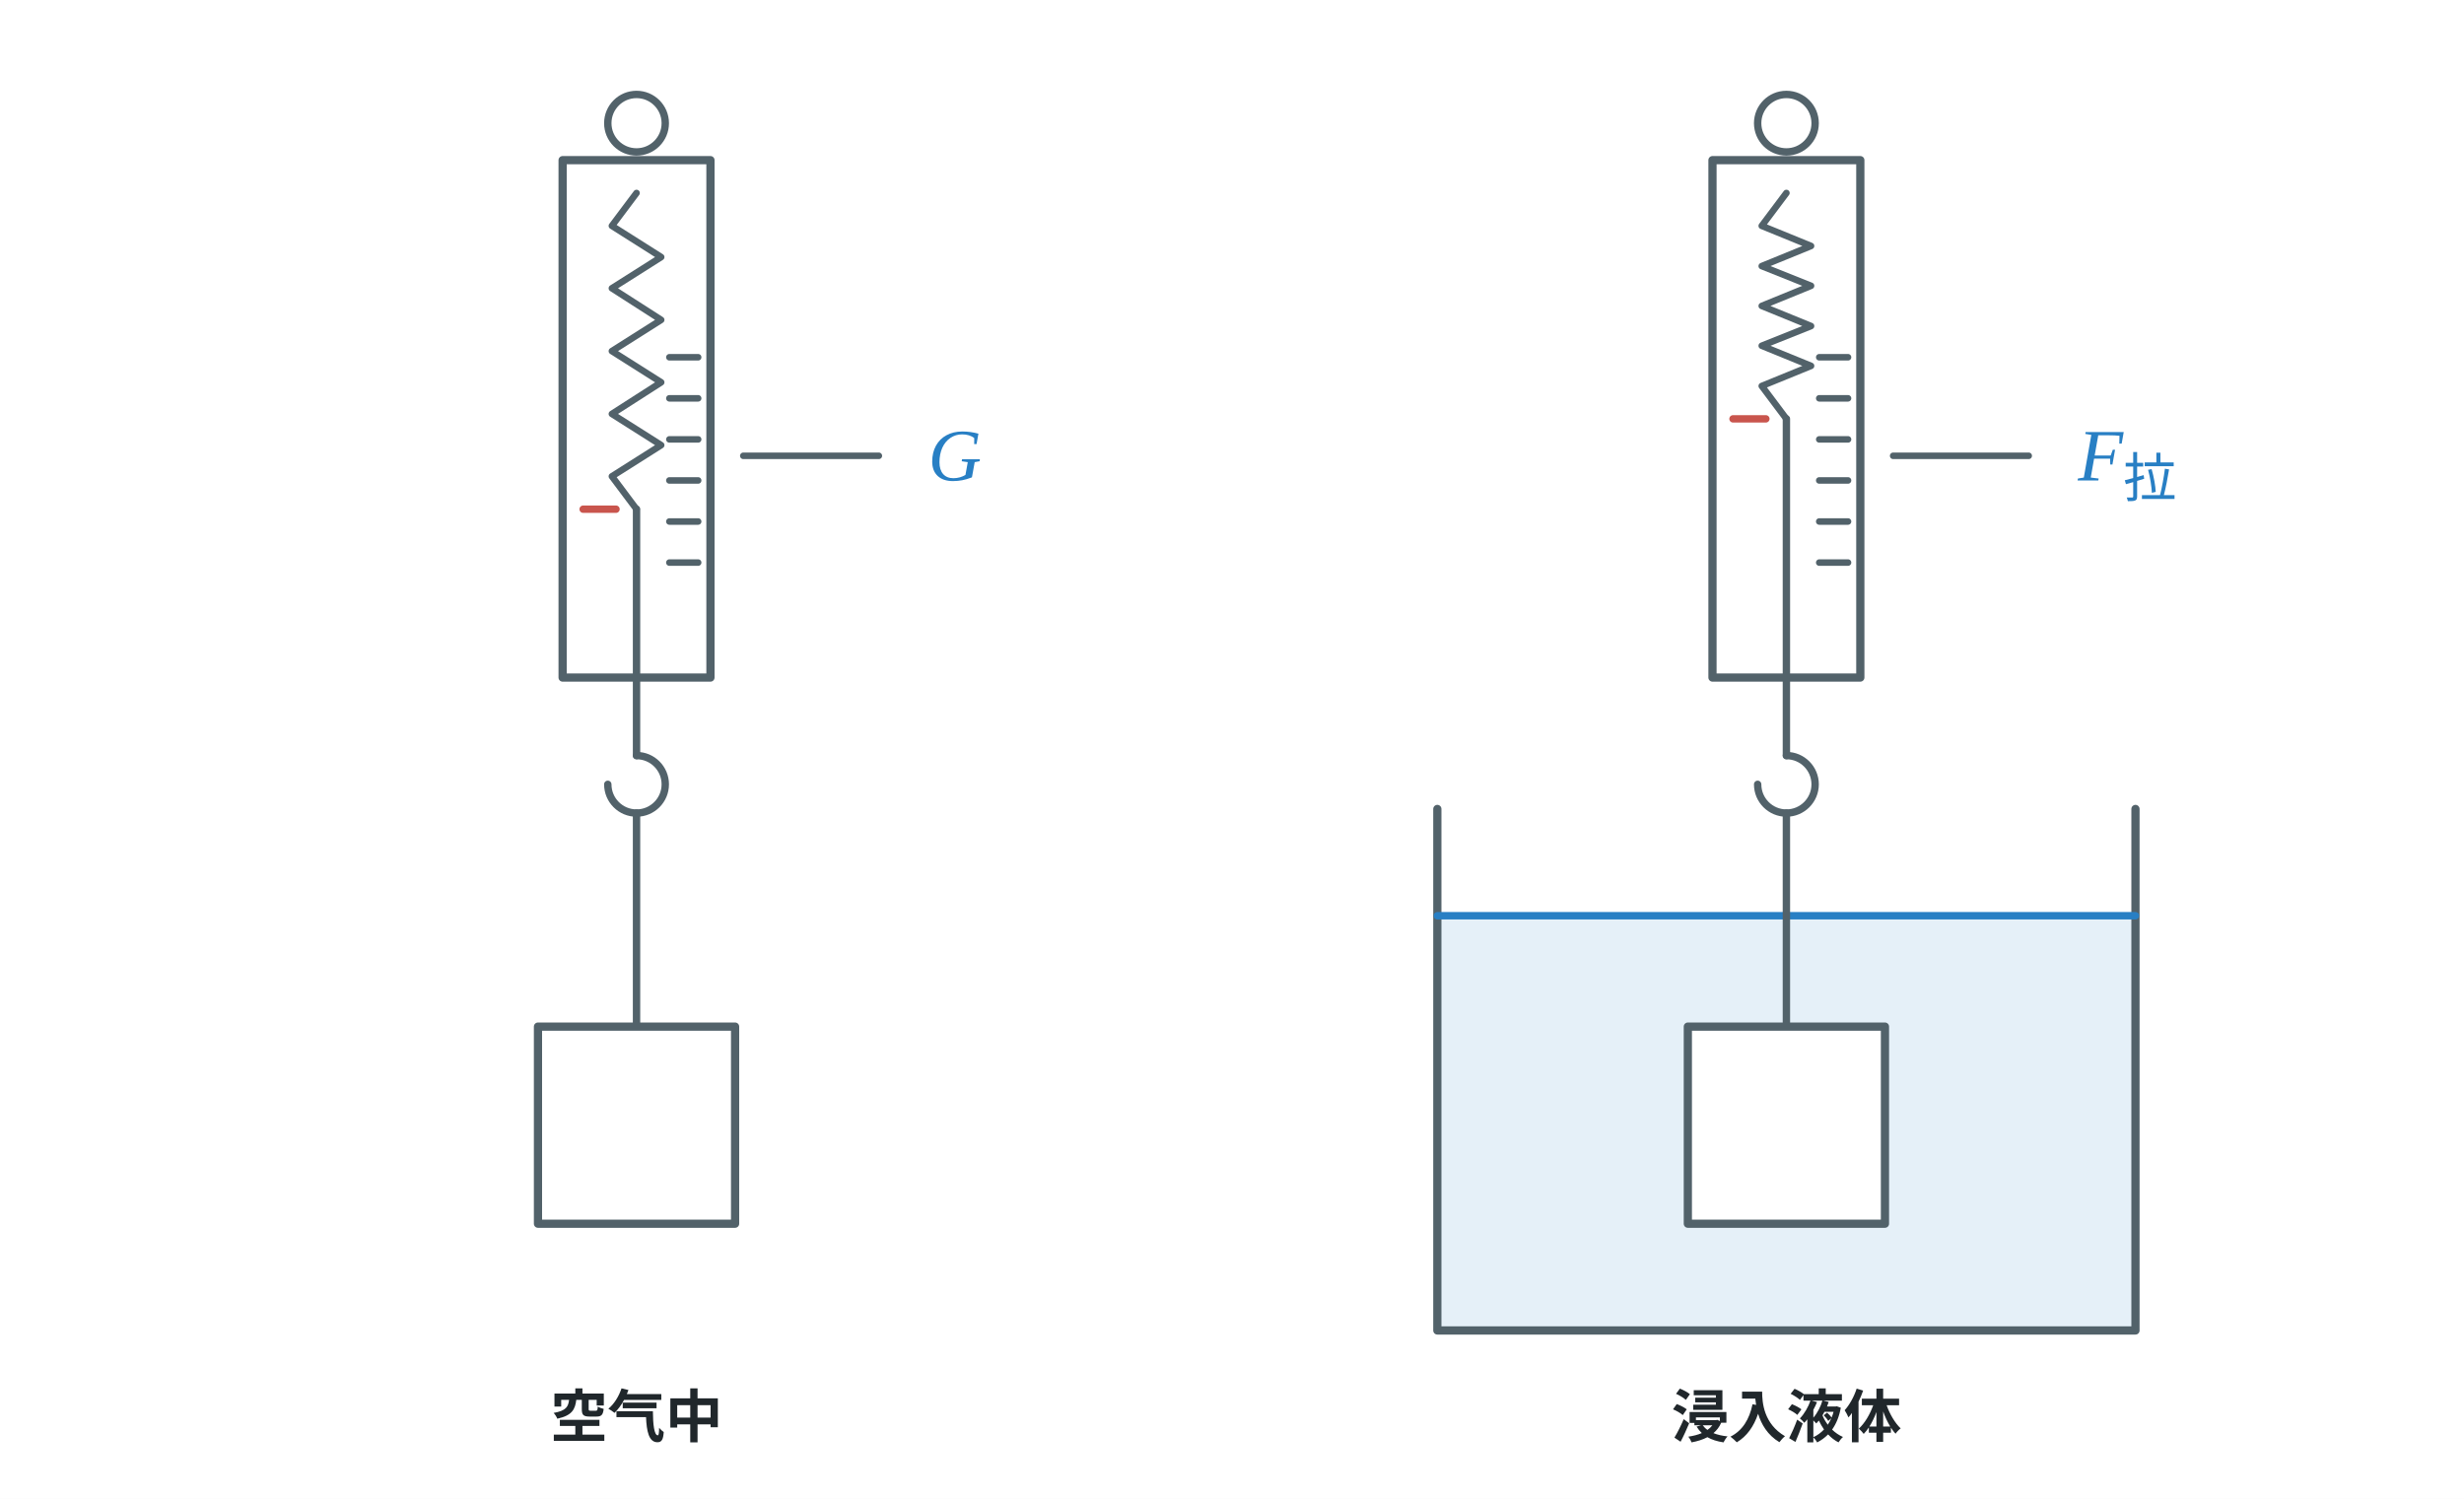
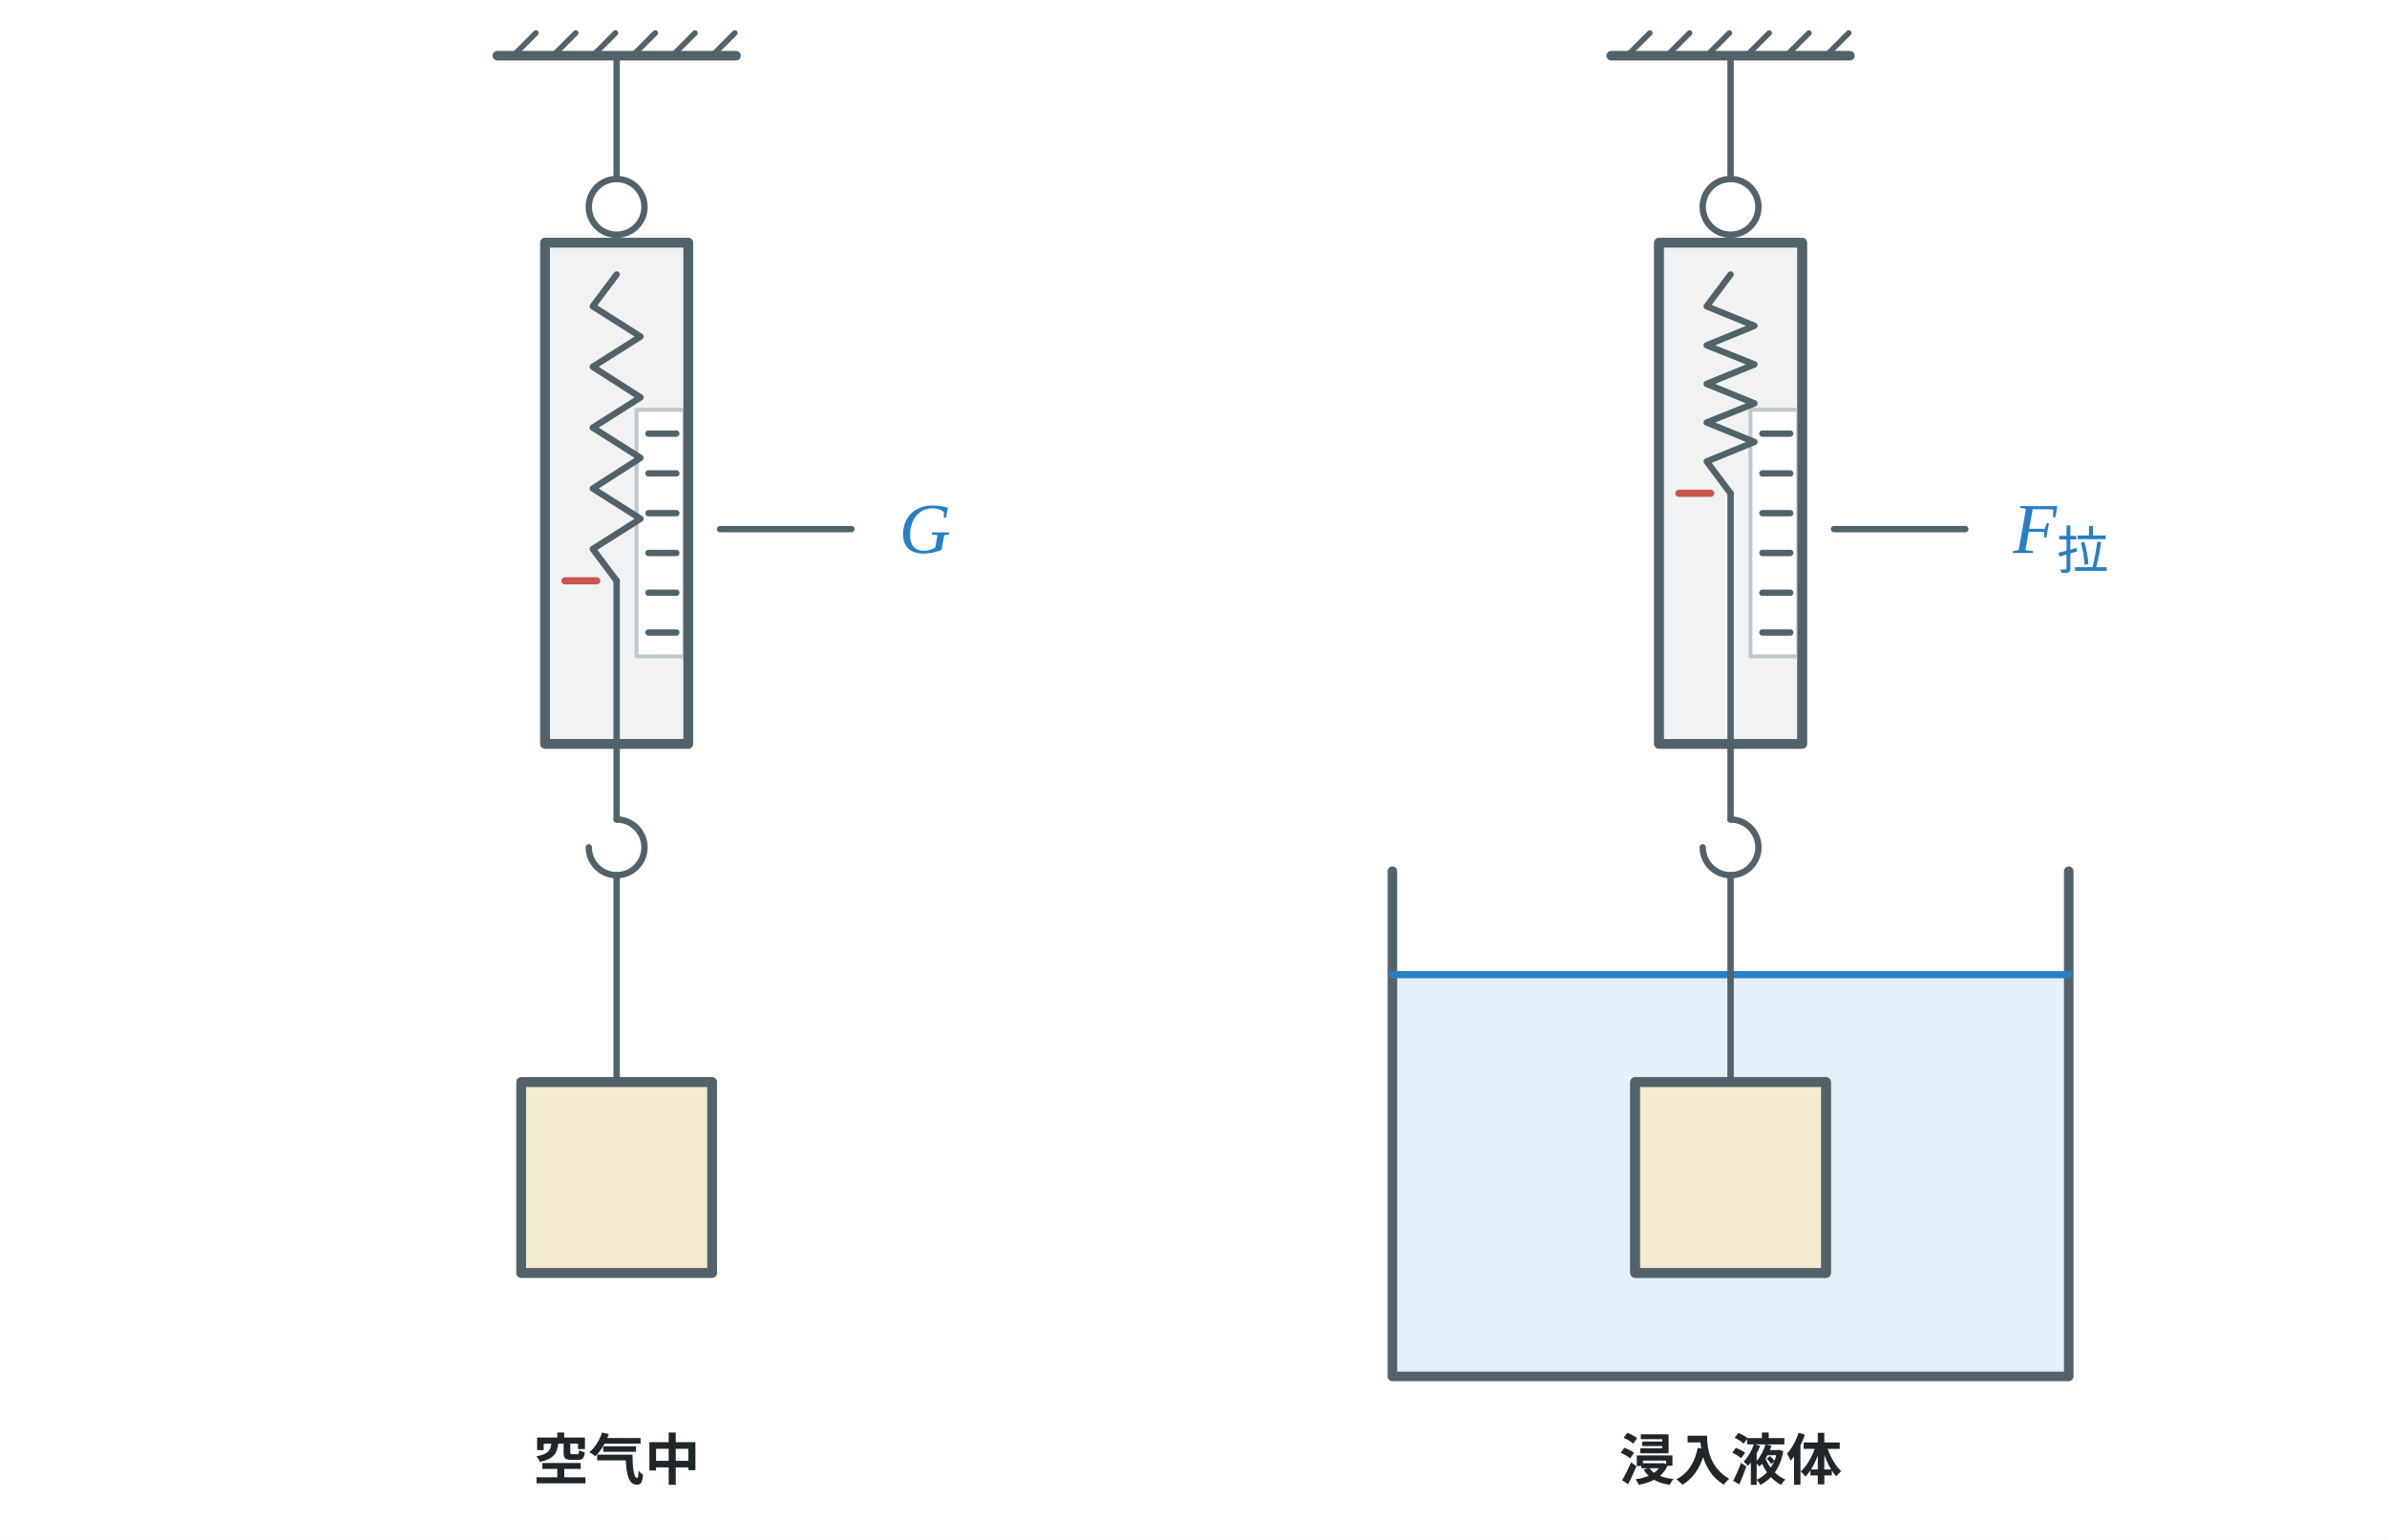
- <svg xmlns="http://www.w3.org/2000/svg" viewBox="0 0 600 365" fill="none" stroke-linecap="round" stroke-linejoin="round" role="img" aria-labelledby="opt-a-buoyancy-weighing-t opt-a-buoyancy-weighing-d">
+ <svg xmlns="http://www.w3.org/2000/svg" viewBox="0 0 600 387" fill="none" stroke-linecap="round" stroke-linejoin="round" role="img" aria-labelledby="opt-a-buoyancy-weighing-t opt-a-buoyancy-weighing-d">
  <style>.opt-a-buoyancy-weighing-lb{font:600 14px -apple-system,"PingFang SC",sans-serif;stroke:none}.opt-a-buoyancy-weighing-sy{font:italic 18px "Times New Roman",Times,serif;stroke:none}</style>
-   <rect width="600" height="365" fill="#fff" stroke="none" />
-   <circle cx="155" cy="30" r="7" fill="#fff" stroke="#52626a" stroke-width="1.8" />
-   <rect x="137" y="39" width="36" height="126" rx="0" fill="#fff" stroke="#52626a" stroke-width="2" />
-   <path d="M155 47L149 55L161 62.6L149 70.2L161 77.9L149 85.5L161 93.1L149 100.8L161 108.4L149 116L155 124" stroke="#52626a" stroke-width="1.6" fill="none" stroke-linejoin="round" />
-   <path d="M155 124L155 184" stroke="#52626a" stroke-width="1.8" stroke-linecap="round" />
-   <path d="M163 87L170 87" stroke="#52626a" stroke-width="1.6" stroke-linecap="round" />
-   <path d="M163 97L170 97" stroke="#52626a" stroke-width="1.6" stroke-linecap="round" />
-   <path d="M163 107L170 107" stroke="#52626a" stroke-width="1.6" stroke-linecap="round" />
-   <path d="M163 117L170 117" stroke="#52626a" stroke-width="1.6" stroke-linecap="round" />
-   <path d="M163 127L170 127" stroke="#52626a" stroke-width="1.6" stroke-linecap="round" />
-   <path d="M163 137L170 137" stroke="#52626a" stroke-width="1.6" stroke-linecap="round" />
-   <path d="M142 124L150 124" stroke="#c9554d" stroke-width="1.8" stroke-linecap="round" />
-   <path d="M155 184a7 7 0 1 1 -7 7" stroke="#52626a" stroke-width="1.8" fill="none" />
-   <path d="M155 198L155 250" stroke="#52626a" stroke-width="1.8" stroke-linecap="round" />
-   <rect x="131" y="250" width="48" height="48" rx="0" fill="#fff" stroke="#52626a" stroke-width="2" />
-   <path d="M181 111L214 111" stroke="#52626a" stroke-width="1.6" stroke-linecap="round" />
-   <text class="opt-a-buoyancy-weighing-sy" x="226" y="117" text-anchor="start" style="fill:#287fc4;font-size:18px">G</text>
-   <text class="opt-a-buoyancy-weighing-lb" x="155" y="350" text-anchor="middle" style="fill:#20272b;font-size:14px;font-weight:600">空气中</text>
-   <circle cx="435" cy="30" r="7" fill="#fff" stroke="#52626a" stroke-width="1.8" />
-   <rect x="417" y="39" width="36" height="126" rx="0" fill="#fff" stroke="#52626a" stroke-width="2" />
-   <path d="M435 47L429 55L441 59.9L429 64.8L441 69.6L429 74.5L441 79.4L429 84.2L441 89.1L429 94L435 102" stroke="#52626a" stroke-width="1.6" fill="none" stroke-linejoin="round" />
-   <path d="M435 102L435 184" stroke="#52626a" stroke-width="1.8" stroke-linecap="round" />
-   <path d="M443 87L450 87" stroke="#52626a" stroke-width="1.6" stroke-linecap="round" />
-   <path d="M443 97L450 97" stroke="#52626a" stroke-width="1.6" stroke-linecap="round" />
-   <path d="M443 107L450 107" stroke="#52626a" stroke-width="1.6" stroke-linecap="round" />
-   <path d="M443 117L450 117" stroke="#52626a" stroke-width="1.6" stroke-linecap="round" />
-   <path d="M443 127L450 127" stroke="#52626a" stroke-width="1.6" stroke-linecap="round" />
-   <path d="M443 137L450 137" stroke="#52626a" stroke-width="1.6" stroke-linecap="round" />
-   <path d="M422 102L430 102" stroke="#c9554d" stroke-width="1.8" stroke-linecap="round" />
-   <path d="M435 184a7 7 0 1 1 -7 7" stroke="#52626a" stroke-width="1.8" fill="none" />
-   <rect x="350" y="223" width="170" height="101" fill="#287fc4" fill-opacity="0.12" stroke="none" />
-   <path d="M350 197L350 324L520 324L520 197" stroke="#52626a" stroke-width="2" fill="none" stroke-linejoin="round" />
-   <path d="M350 223L520 223" stroke="#287fc4" stroke-width="1.8" stroke-linecap="round" />
-   <path d="M435 198L435 250" stroke="#52626a" stroke-width="1.8" stroke-linecap="round" />
-   <rect x="411" y="250" width="48" height="48" rx="0" fill="#fff" stroke="#52626a" stroke-width="2" />
-   <path d="M461 111L494 111" stroke="#52626a" stroke-width="1.6" stroke-linecap="round" />
-   <text class="opt-a-buoyancy-weighing-sy" x="506" y="117" text-anchor="start" style="fill:#287fc4;font-size:18px">F<tspan font-size="13" dy="4" font-style="normal">拉</tspan>
+   <rect width="600" height="387" fill="#fff" stroke="none" />
+   <path d="M129 14L134.7 8.3" stroke="#52626a" stroke-width="1.4" stroke-linecap="round" />
+   <path d="M139 14L144.7 8.3" stroke="#52626a" stroke-width="1.4" stroke-linecap="round" />
+   <path d="M149 14L154.7 8.3" stroke="#52626a" stroke-width="1.4" stroke-linecap="round" />
+   <path d="M159 14L164.7 8.3" stroke="#52626a" stroke-width="1.4" stroke-linecap="round" />
+   <path d="M169 14L174.7 8.3" stroke="#52626a" stroke-width="1.4" stroke-linecap="round" />
+   <path d="M179 14L184.7 8.3" stroke="#52626a" stroke-width="1.4" stroke-linecap="round" />
+   <path d="M125 14L185 14" stroke="#52626a" stroke-width="2.4" stroke-linecap="round" />
+   <path d="M155 14L155 45" stroke="#52626a" stroke-width="1.6" stroke-linecap="round" />
+   <circle cx="155" cy="52" r="7" fill="none" stroke="#52626a" stroke-width="1.6" />
+   <rect x="137" y="61" width="36" height="126" rx="0" fill="#fff" stroke="#52626a" stroke-width="2.4" />
+   <rect x="137" y="61" width="36" height="126" fill="#52626a" fill-opacity="0.08" stroke="none" />
+   <rect x="160" y="103" width="12" height="62" rx="0" fill="#fff" stroke="#bec9ce" stroke-width="1" />
+   <rect x="137" y="61" width="36" height="126" rx="0" fill="none" stroke="#52626a" stroke-width="2.4" />
+   <path d="M155 69L149 77L161 84.6L149 92.2L161 99.9L149 107.5L161 115.1L149 122.8L161 130.4L149 138L155 146" stroke="#52626a" stroke-width="1.6" fill="none" stroke-linejoin="round" />
+   <path d="M155 146L155 206" stroke="#52626a" stroke-width="1.6" stroke-linecap="round" />
+   <path d="M163 109L170 109" stroke="#52626a" stroke-width="1.6" stroke-linecap="round" />
+   <path d="M163 119L170 119" stroke="#52626a" stroke-width="1.6" stroke-linecap="round" />
+   <path d="M163 129L170 129" stroke="#52626a" stroke-width="1.6" stroke-linecap="round" />
+   <path d="M163 139L170 139" stroke="#52626a" stroke-width="1.6" stroke-linecap="round" />
+   <path d="M163 149L170 149" stroke="#52626a" stroke-width="1.6" stroke-linecap="round" />
+   <path d="M163 159L170 159" stroke="#52626a" stroke-width="1.6" stroke-linecap="round" />
+   <path d="M142 146L150 146" stroke="#c9554d" stroke-width="1.8" stroke-linecap="round" />
+   <path d="M155 206a7 7 0 1 1 -7 7" stroke="#52626a" stroke-width="1.6" fill="none" />
+   <path d="M155 220L155 272" stroke="#52626a" stroke-width="1.6" stroke-linecap="round" />
+   <rect x="131" y="272" width="48" height="48" rx="0" fill="#fff" stroke="#52626a" stroke-width="2.4" />
+   <rect x="131" y="272" width="48" height="48" fill="#bf8d08" fill-opacity="0.18" stroke="none" />
+   <rect x="131" y="272" width="48" height="48" rx="0" fill="none" stroke="#52626a" stroke-width="2.4" />
+   <path d="M181 133L214 133" stroke="#52626a" stroke-width="1.6" stroke-linecap="round" />
+   <text class="opt-a-buoyancy-weighing-sy" x="226" y="139" text-anchor="start" style="fill:#287fc4;font-size:18px">G</text>
+   <text class="opt-a-buoyancy-weighing-lb" x="155" y="372" text-anchor="middle" style="fill:#20272b;font-size:14px;font-weight:600">空气中</text>
+   <path d="M409 14L414.7 8.3" stroke="#52626a" stroke-width="1.4" stroke-linecap="round" />
+   <path d="M419 14L424.7 8.3" stroke="#52626a" stroke-width="1.4" stroke-linecap="round" />
+   <path d="M429 14L434.7 8.3" stroke="#52626a" stroke-width="1.4" stroke-linecap="round" />
+   <path d="M439 14L444.7 8.3" stroke="#52626a" stroke-width="1.4" stroke-linecap="round" />
+   <path d="M449 14L454.7 8.3" stroke="#52626a" stroke-width="1.4" stroke-linecap="round" />
+   <path d="M459 14L464.7 8.3" stroke="#52626a" stroke-width="1.4" stroke-linecap="round" />
+   <path d="M405 14L465 14" stroke="#52626a" stroke-width="2.4" stroke-linecap="round" />
+   <path d="M435 14L435 45" stroke="#52626a" stroke-width="1.6" stroke-linecap="round" />
+   <circle cx="435" cy="52" r="7" fill="none" stroke="#52626a" stroke-width="1.6" />
+   <rect x="417" y="61" width="36" height="126" rx="0" fill="#fff" stroke="#52626a" stroke-width="2.4" />
+   <rect x="417" y="61" width="36" height="126" fill="#52626a" fill-opacity="0.08" stroke="none" />
+   <rect x="440" y="103" width="12" height="62" rx="0" fill="#fff" stroke="#bec9ce" stroke-width="1" />
+   <rect x="417" y="61" width="36" height="126" rx="0" fill="none" stroke="#52626a" stroke-width="2.4" />
+   <path d="M435 69L429 77L441 81.9L429 86.8L441 91.6L429 96.5L441 101.4L429 106.2L441 111.1L429 116L435 124" stroke="#52626a" stroke-width="1.6" fill="none" stroke-linejoin="round" />
+   <path d="M435 124L435 206" stroke="#52626a" stroke-width="1.6" stroke-linecap="round" />
+   <path d="M443 109L450 109" stroke="#52626a" stroke-width="1.6" stroke-linecap="round" />
+   <path d="M443 119L450 119" stroke="#52626a" stroke-width="1.6" stroke-linecap="round" />
+   <path d="M443 129L450 129" stroke="#52626a" stroke-width="1.6" stroke-linecap="round" />
+   <path d="M443 139L450 139" stroke="#52626a" stroke-width="1.6" stroke-linecap="round" />
+   <path d="M443 149L450 149" stroke="#52626a" stroke-width="1.6" stroke-linecap="round" />
+   <path d="M443 159L450 159" stroke="#52626a" stroke-width="1.6" stroke-linecap="round" />
+   <path d="M422 124L430 124" stroke="#c9554d" stroke-width="1.8" stroke-linecap="round" />
+   <path d="M435 206a7 7 0 1 1 -7 7" stroke="#52626a" stroke-width="1.6" fill="none" />
+   <rect x="350" y="245" width="170" height="101" fill="#287fc4" fill-opacity=".12" stroke="none" />
+   <path d="M350 219L350 346L520 346L520 219" stroke="#52626a" stroke-width="2.4" fill="none" stroke-linejoin="round" />
+   <path d="M350 245L520 245" stroke="#287fc4" stroke-width="1.8" stroke-linecap="round" />
+   <path d="M435 220L435 272" stroke="#52626a" stroke-width="1.6" stroke-linecap="round" />
+   <rect x="411" y="272" width="48" height="48" rx="0" fill="#fff" stroke="#52626a" stroke-width="2.4" />
+   <rect x="411" y="272" width="48" height="48" fill="#bf8d08" fill-opacity="0.18" stroke="none" />
+   <rect x="411" y="272" width="48" height="48" rx="0" fill="none" stroke="#52626a" stroke-width="2.4" />
+   <path d="M461 133L494 133" stroke="#52626a" stroke-width="1.6" stroke-linecap="round" />
+   <text class="opt-a-buoyancy-weighing-sy" x="506" y="139" text-anchor="start" style="fill:#287fc4;font-size:18px">F<tspan font-size="13" dy="4" font-style="normal">拉</tspan>
  </text>
-   <text class="opt-a-buoyancy-weighing-lb" x="435" y="350" text-anchor="middle" style="fill:#20272b;font-size:14px;font-weight:600">浸入液体</text>
+   <text class="opt-a-buoyancy-weighing-lb" x="435" y="372" text-anchor="middle" style="fill:#20272b;font-size:14px;font-weight:600">浸入液体</text>
</svg>
